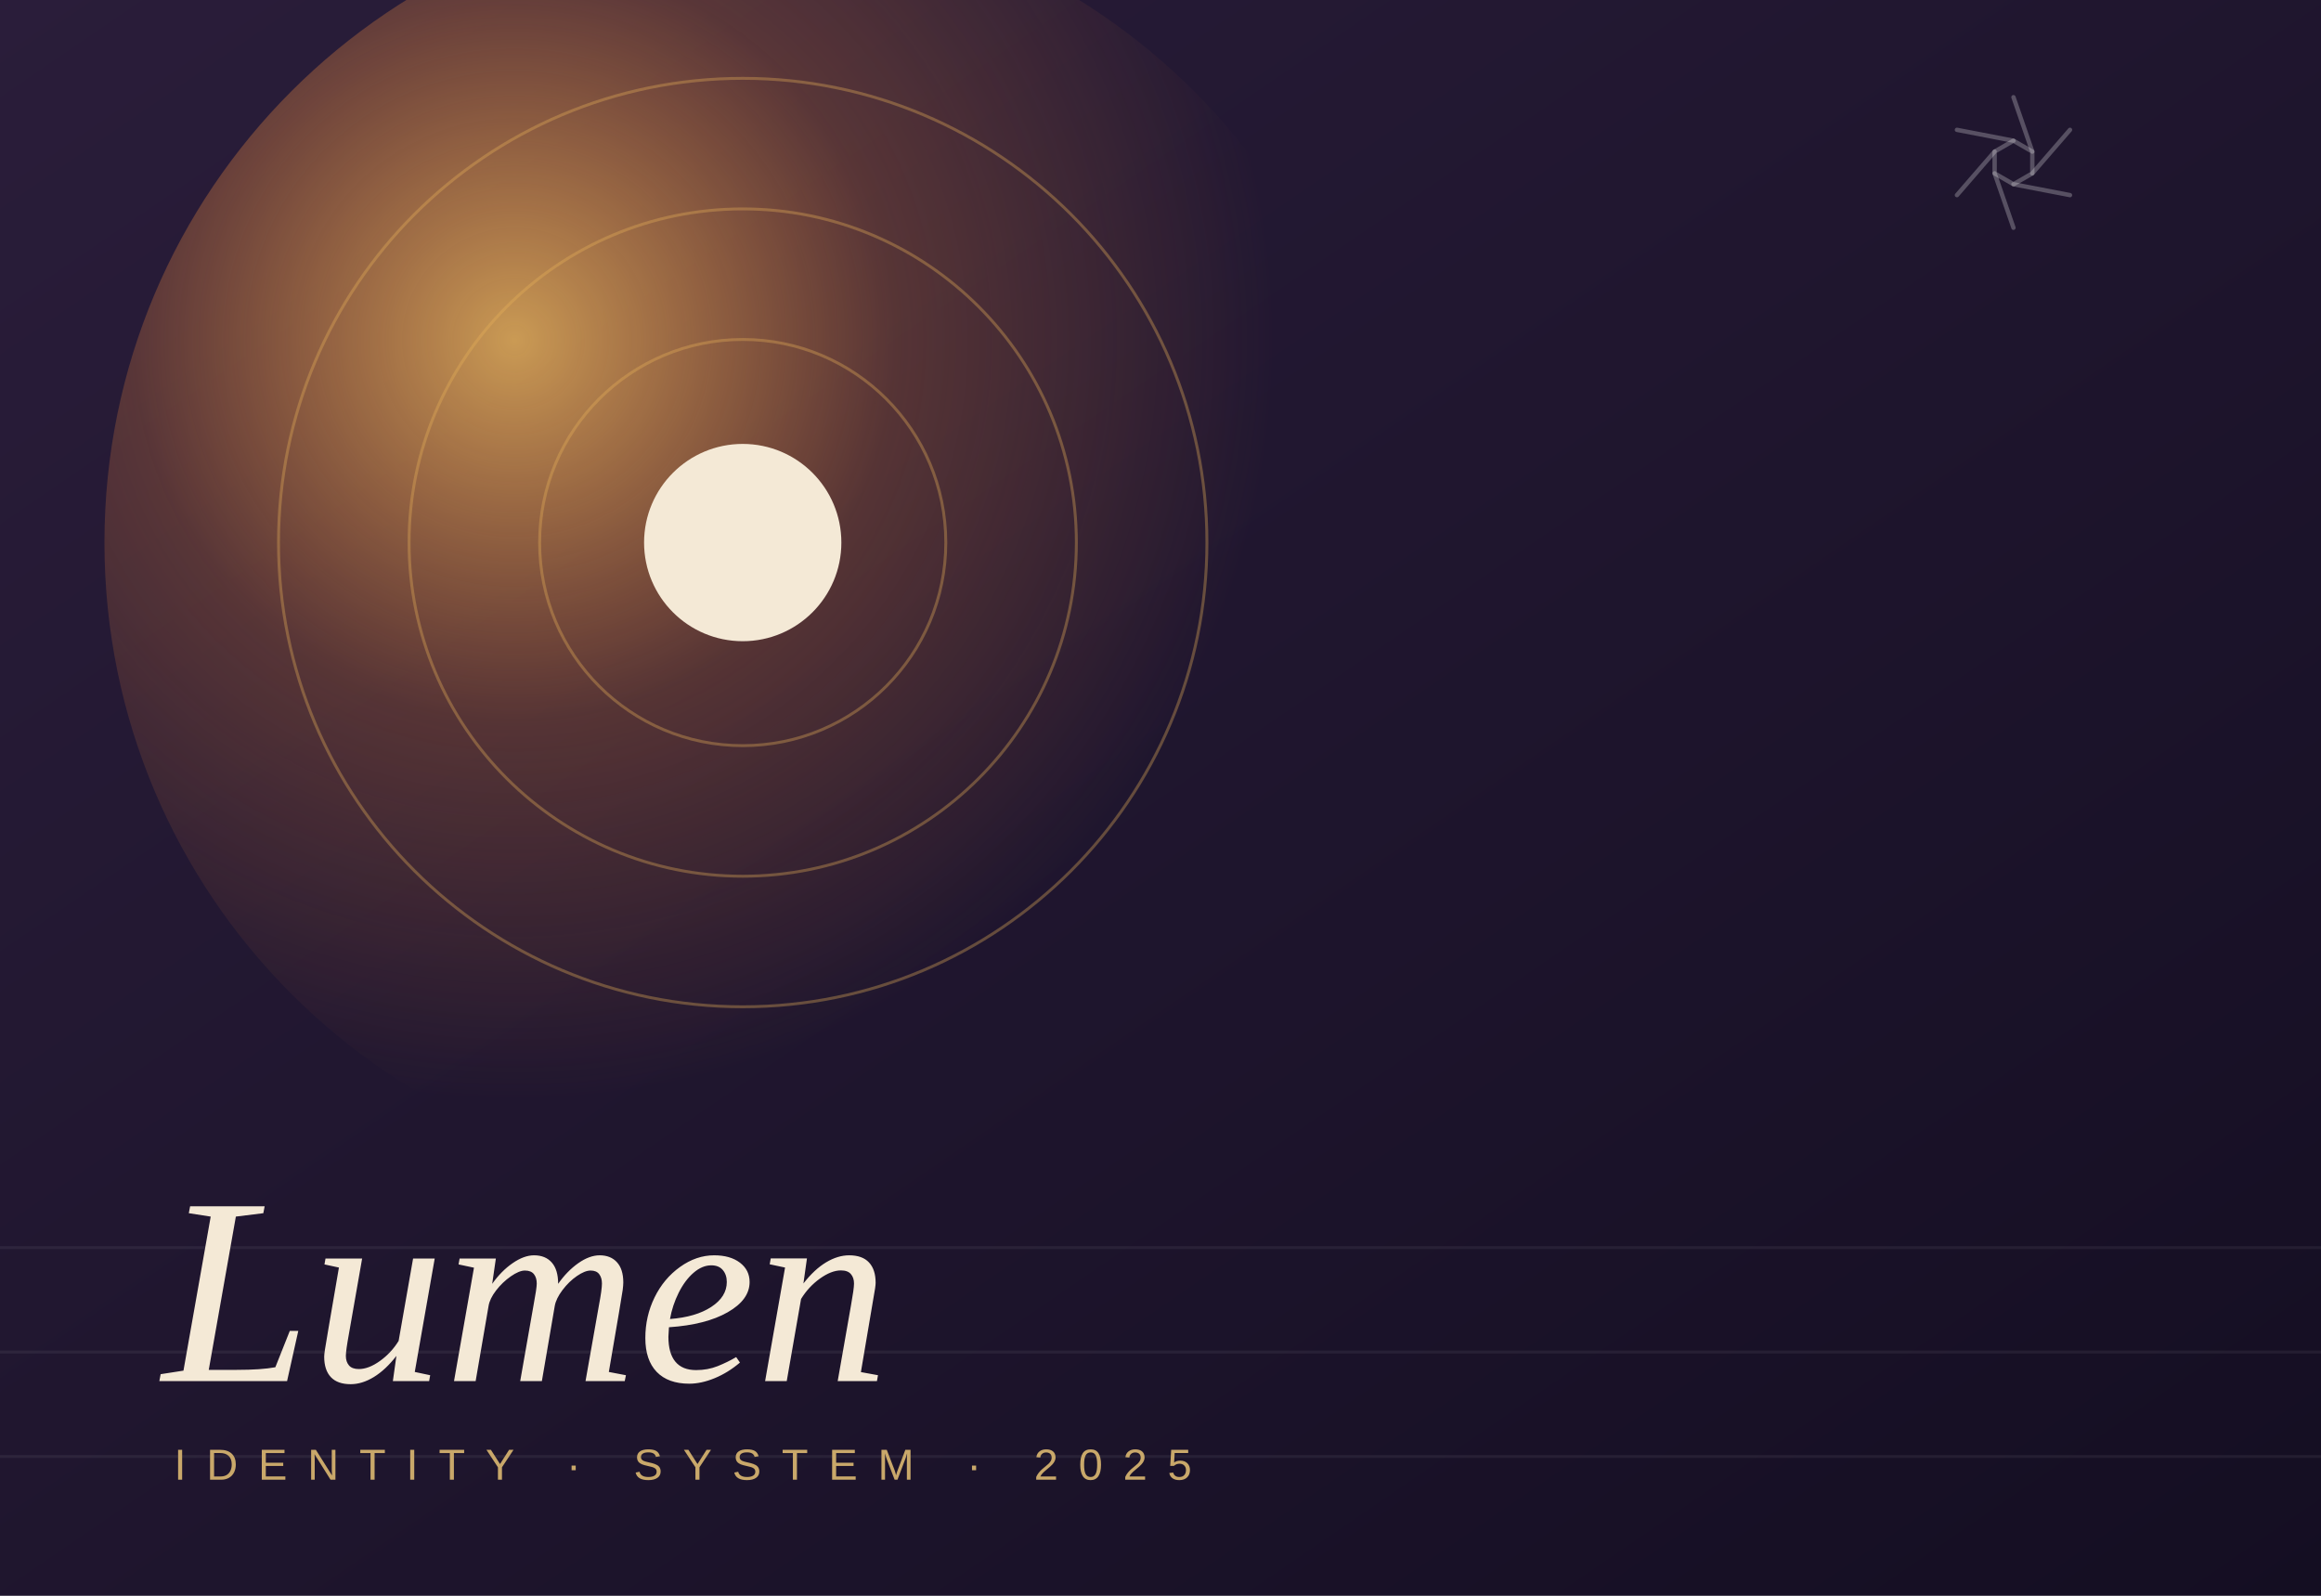
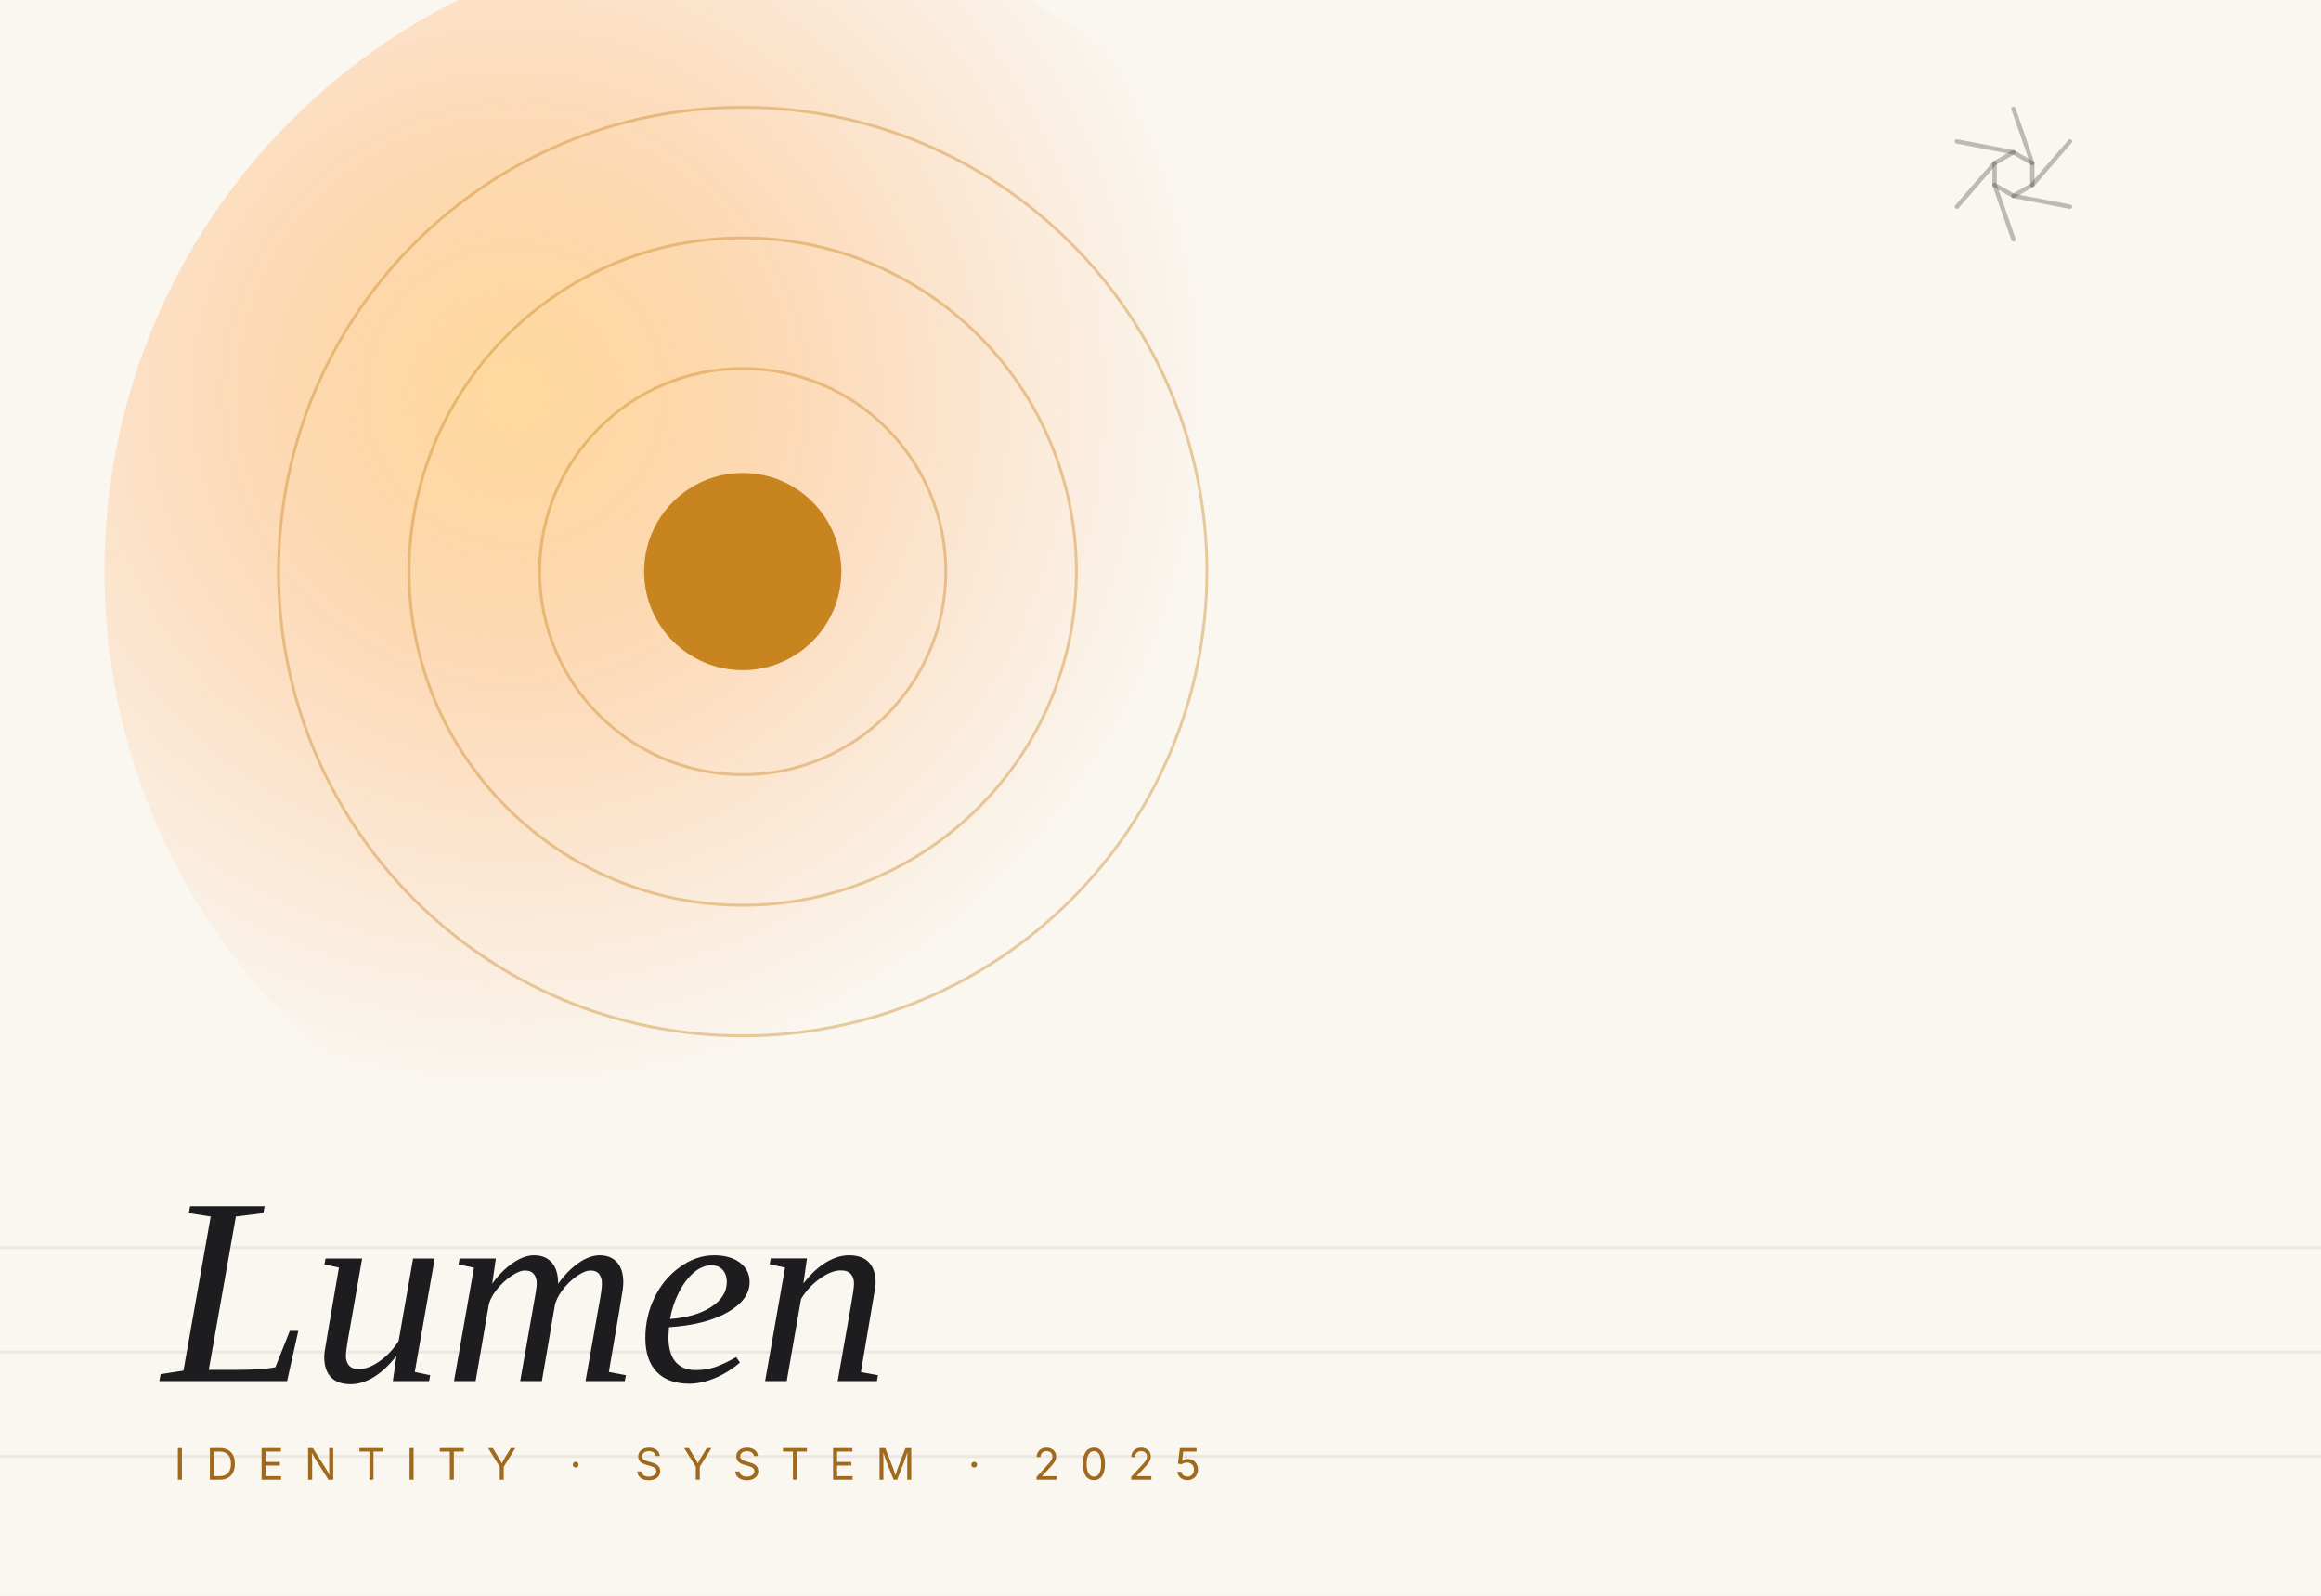
<svg xmlns="http://www.w3.org/2000/svg" viewBox="0 0 800 550" role="img" aria-label="Lumen Identity System">
  <defs>
-     <linearGradient id="lum-bg" x1="0" y1="0" x2="1" y2="1">
-       <stop offset="0" stop-color="#2a1d3a" />
-       <stop offset="1" stop-color="#140e22" />
-     </linearGradient>
-     <radialGradient id="lum-glow" cx="0.32" cy="0.34" r="0.6">
-       <stop offset="0" stop-color="#e7b15a" stop-opacity="0.85" />
-       <stop offset="0.5" stop-color="#f0883e" stop-opacity="0.25" />
-       <stop offset="1" stop-color="#f0883e" stop-opacity="0" />
+     <radialGradient id="lum-glow" cx="0.32" cy="0.36" r="0.55">
+       <stop offset="0" stop-color="#ffd89a" stop-opacity="0.95" />
+       <stop offset="0.55" stop-color="#ffb877" stop-opacity="0.35" />
+       <stop offset="1" stop-color="#ffb877" stop-opacity="0" />
    </radialGradient>
-     <filter id="lum-soft">
-       <feGaussianBlur stdDeviation="3" />
-     </filter>
  </defs>
-   <rect width="800" height="550" fill="url(#lum-bg)" />
-   <circle cx="256" cy="187" r="220" fill="url(#lum-glow)" />
-   <g fill="none" stroke="#e7b15a" stroke-opacity="0.35">
-     <circle cx="256" cy="187" r="70" />
-     <circle cx="256" cy="187" r="115" />
-     <circle cx="256" cy="187" r="160" />
+   <rect width="800" height="550" fill="#faf6f0" />
+   <circle cx="256" cy="197" r="220" fill="url(#lum-glow)" />
+   <g fill="none" stroke="#c8851f" stroke-opacity="0.4">
+     <circle cx="256" cy="197" r="70" />
+     <circle cx="256" cy="197" r="115" />
+     <circle cx="256" cy="197" r="160" />
  </g>
-   <circle cx="256" cy="187" r="34" fill="#f4e9d6" />
-   <g stroke="#ffffff" stroke-opacity="0.06">
+   <circle cx="256" cy="197" r="34" fill="#c8851f" />
+   <g stroke="#1d1d1f" stroke-opacity="0.07">
    <line x1="0" y1="430" x2="800" y2="430" />
    <line x1="0" y1="466" x2="800" y2="466" />
    <line x1="0" y1="502" x2="800" y2="502" />
  </g>
-   <text x="56" y="476" font-family="Georgia, 'Times New Roman', serif" font-style="italic" font-size="92" fill="#f4e9d6">Lumen</text>
-   <text x="60" y="510" font-family="Sora, Arial, sans-serif" font-size="15" letter-spacing="7" fill="#c9a86a">IDENTITY · SYSTEM · 2025</text>
-   <g transform="translate(694 56) scale(0.5) translate(-50 -50)" fill="none" stroke="#ffffff" stroke-opacity="0.25" stroke-width="3" stroke-linecap="round" stroke-linejoin="round">
+   <text x="56" y="476" font-family="Georgia, 'Times New Roman', serif" font-style="italic" font-size="92" fill="#1d1d1f">Lumen</text>
+   <text x="60" y="510" font-family="Inter, Arial, sans-serif" font-size="15" letter-spacing="7" fill="#a06a1e">IDENTITY · SYSTEM · 2025</text>
+   <g transform="translate(694 60) scale(0.5) translate(-50 -50)" fill="none" stroke="#1d1d1f" stroke-opacity="0.28" stroke-width="3" stroke-linecap="round" stroke-linejoin="round">
    <line x1="50" y1="5" x2="62.99" y2="42.5" />
    <line x1="88.97" y1="27.5" x2="62.99" y2="57.5" />
    <line x1="88.97" y1="72.5" x2="50" y2="65" />
    <line x1="50" y1="95" x2="37.01" y2="57.5" />
    <line x1="11.03" y1="72.5" x2="37.01" y2="42.5" />
    <line x1="11.03" y1="27.5" x2="50" y2="35" />
    <path d="M 50 35 L 62.99 42.5 L 62.99 57.5 L 50 65 L 37.01 57.5 L 37.01 42.5 Z" />
  </g>
</svg>
